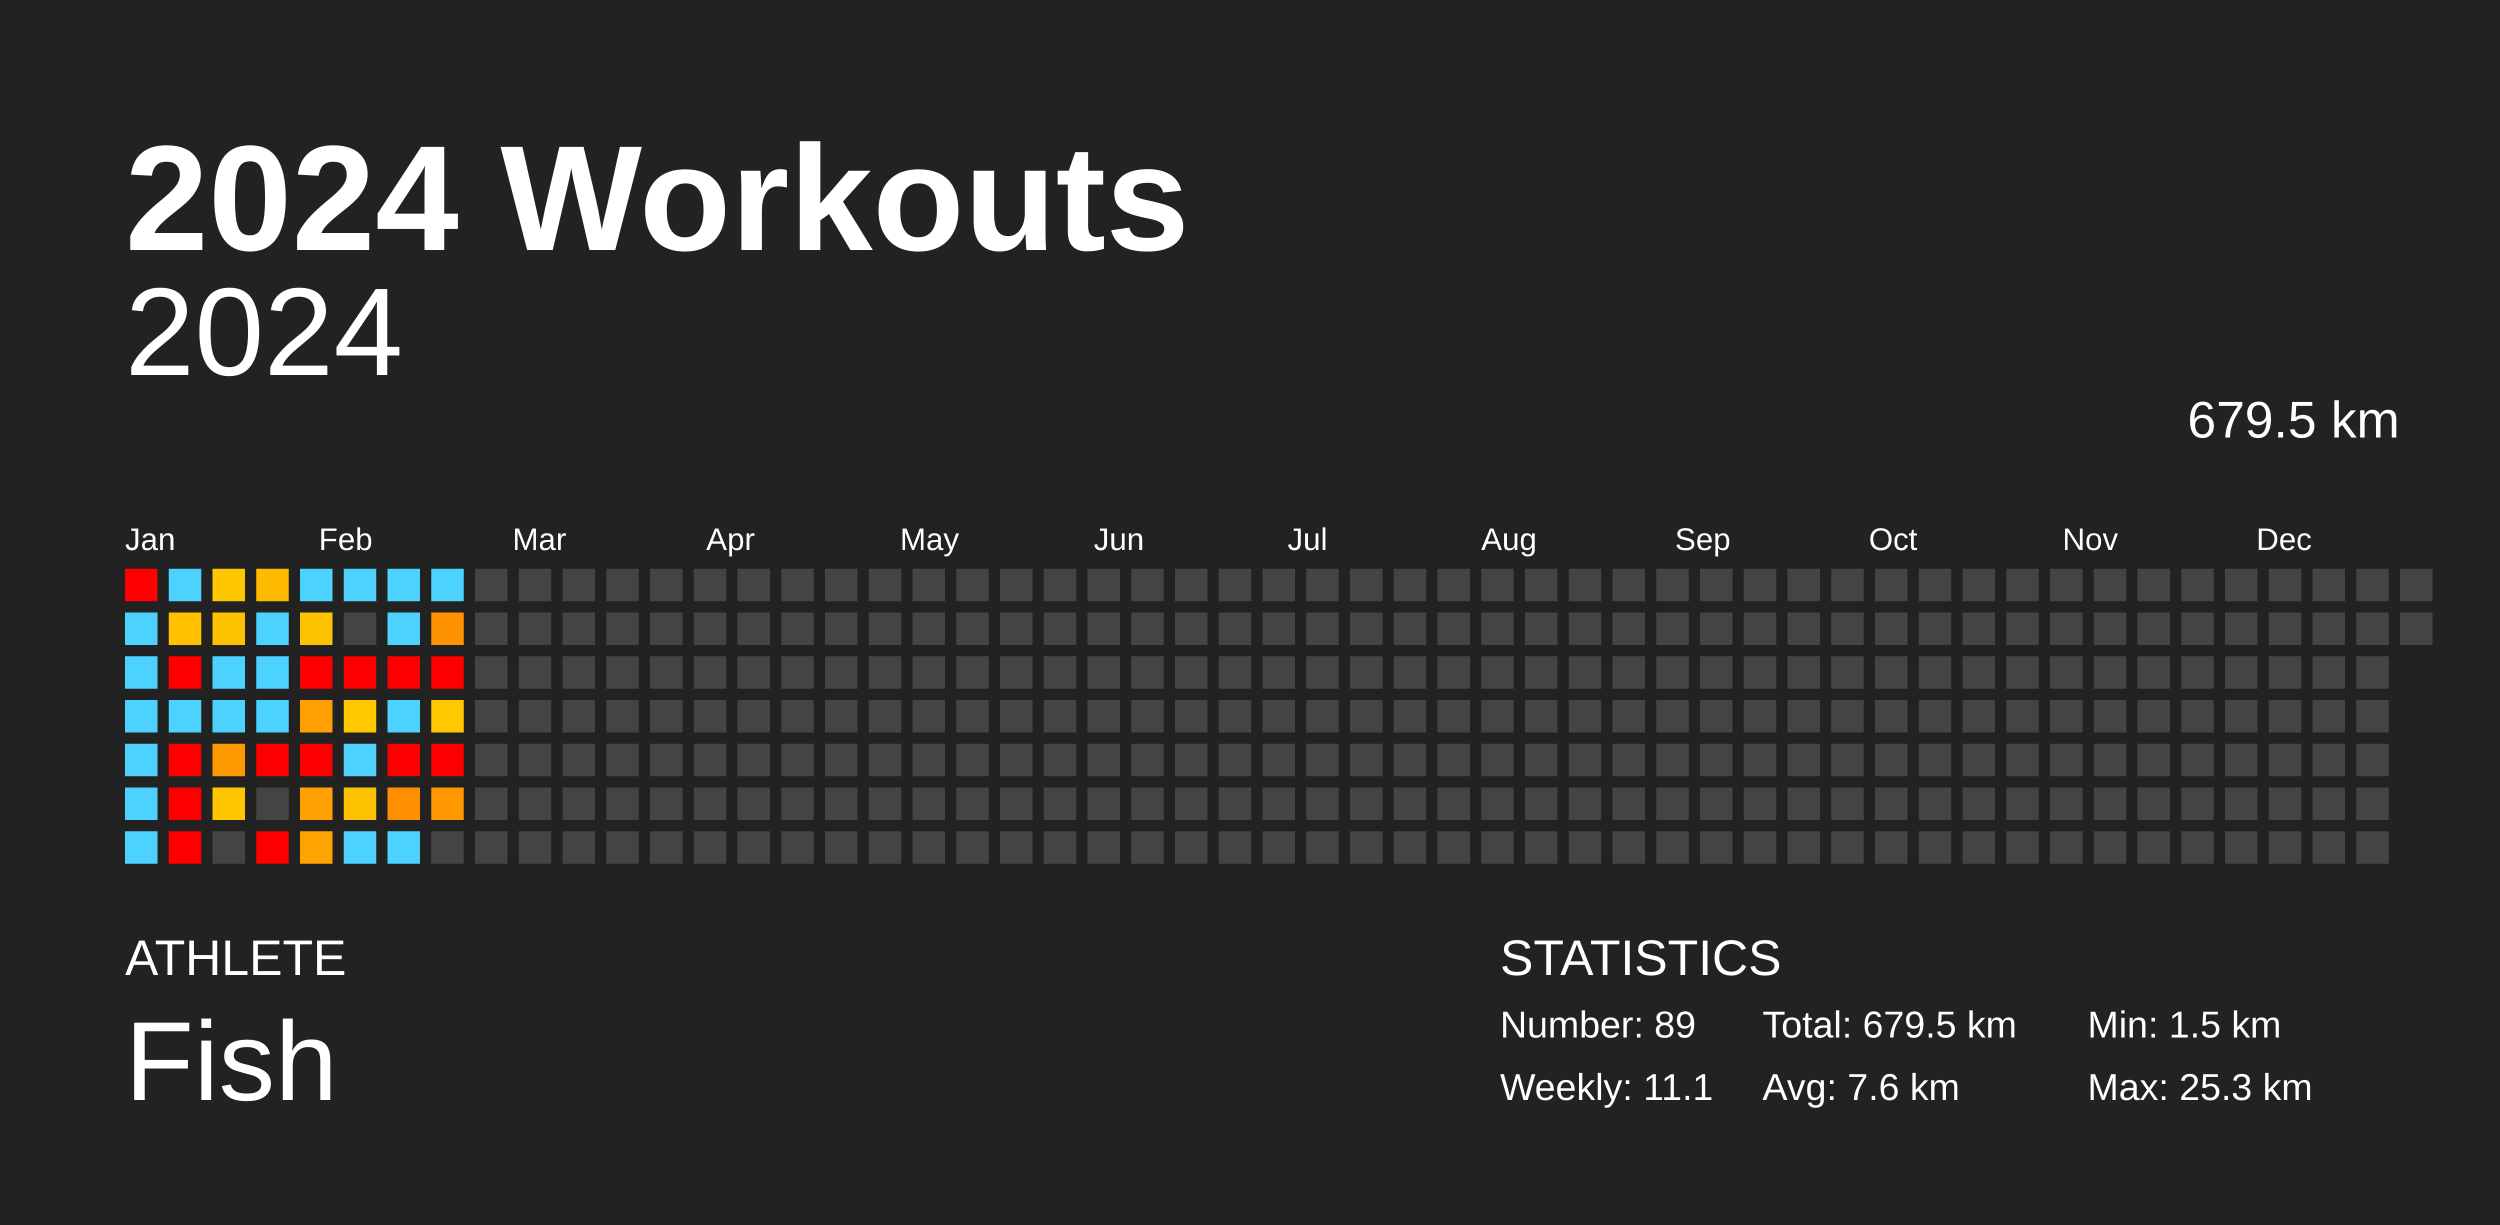
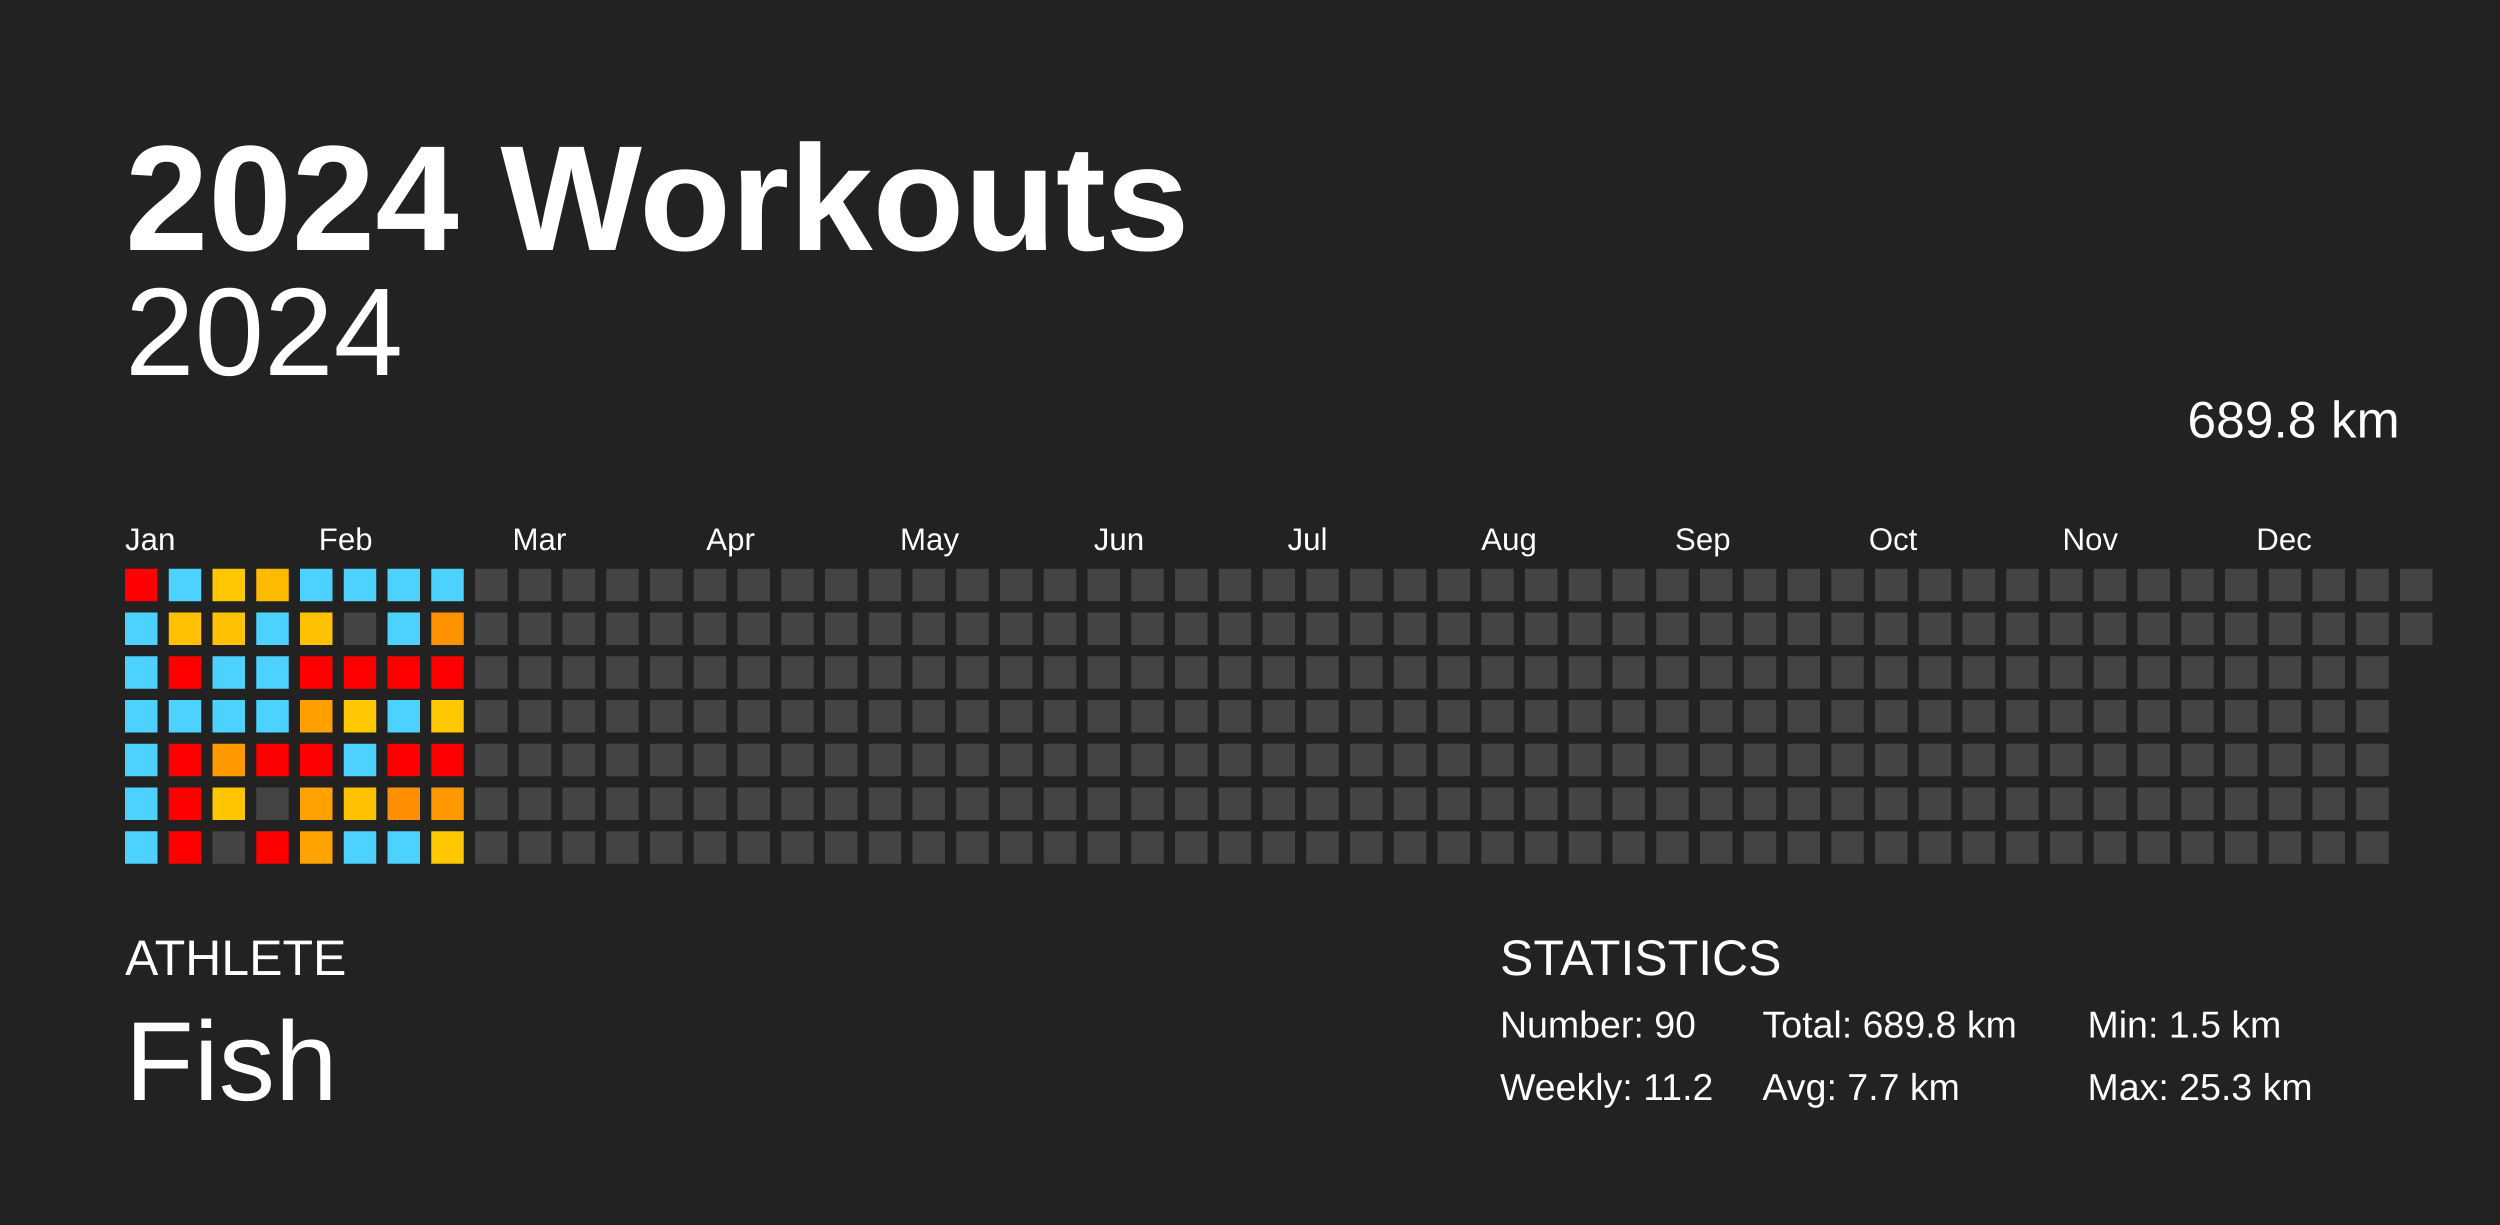
<svg xmlns="http://www.w3.org/2000/svg" baseProfile="full" height="98mm" version="1.1" viewBox="0,0,200,98" width="200mm">
  <defs />
  <rect fill="#222222" height="98" width="200" x="0" y="0" />
  <text fill="#FFFFFF" style="font-size:12px; font-family:Arial; font-weight:bold;" x="10" y="20">2024 Workouts</text>
  <text fill="#FFFFFF" style="font-size:4px; font-family:Arial" x="10" y="78">ATHLETE</text>
  <text fill="#FFFFFF" style="font-size:9px; font-family:Arial" x="10" y="88">Fish</text>
  <text fill="#FFFFFF" style="font-size:4px; font-family:Arial" x="120" y="78">STATISTICS</text>
-   <text fill="#FFFFFF" style="font-size:3px; font-family:Arial" x="120" y="83">Number: 89</text>
-   <text fill="#FFFFFF" style="font-size:3px; font-family:Arial" x="120" y="88">Weekly: 11.1</text>
-   <text fill="#FFFFFF" style="font-size:3px; font-family:Arial" x="141" y="83">Total: 679.5 km</text>
-   <text fill="#FFFFFF" style="font-size:3px; font-family:Arial" x="141" y="88">Avg: 7.6 km</text>
+   <text fill="#FFFFFF" style="font-size:3px; font-family:Arial" x="120" y="83">Number: 90</text>
+   <text fill="#FFFFFF" style="font-size:3px; font-family:Arial" x="120" y="88">Weekly: 11.2</text>
+   <text fill="#FFFFFF" style="font-size:3px; font-family:Arial" x="141" y="83">Total: 689.8 km</text>
+   <text fill="#FFFFFF" style="font-size:3px; font-family:Arial" x="141" y="88">Avg: 7.7 km</text>
  <text fill="#FFFFFF" style="font-size:3px; font-family:Arial" x="167" y="83">Min: 1.5 km</text>
  <text fill="#FFFFFF" style="font-size:3px; font-family:Arial" x="167" y="88">Max: 25.3 km</text>
  <text alignment-baseline="hanging" fill="#FFFFFF" style="font-size:10.0px; font-family:Arial;" x="10" y="30">2024</text>
-   <text alignment-baseline="hanging" fill="#FFFFFF" style="font-size:4.125px; font-family:Arial;" x="175" y="35">679.5 km</text>
+   <text alignment-baseline="hanging" fill="#FFFFFF" style="font-size:4.125px; font-family:Arial;" x="175" y="35">689.8 km</text>
  <text fill="#FFFFFF" style="font-size:2.5px; font-family:Arial" x="10.0" y="44">Jan</text>
  <text fill="#FFFFFF" style="font-size:2.5px; font-family:Arial" x="25.5" y="44">Feb</text>
  <text fill="#FFFFFF" style="font-size:2.5px; font-family:Arial" x="41.0" y="44">Mar</text>
  <text fill="#FFFFFF" style="font-size:2.5px; font-family:Arial" x="56.5" y="44">Apr</text>
  <text fill="#FFFFFF" style="font-size:2.5px; font-family:Arial" x="72.0" y="44">May</text>
  <text fill="#FFFFFF" style="font-size:2.5px; font-family:Arial" x="87.5" y="44">Jun</text>
  <text fill="#FFFFFF" style="font-size:2.5px; font-family:Arial" x="103.0" y="44">Jul</text>
  <text fill="#FFFFFF" style="font-size:2.5px; font-family:Arial" x="118.5" y="44">Aug</text>
  <text fill="#FFFFFF" style="font-size:2.5px; font-family:Arial" x="134.0" y="44">Sep</text>
  <text fill="#FFFFFF" style="font-size:2.5px; font-family:Arial" x="149.5" y="44">Oct</text>
  <text fill="#FFFFFF" style="font-size:2.5px; font-family:Arial" x="165.0" y="44">Nov</text>
  <text fill="#FFFFFF" style="font-size:2.5px; font-family:Arial" x="180.5" y="44">Dec</text>
  <rect fill="red" height="2.6" width="2.6" x="10.0" y="45.5" />
  <rect fill="#4dd2ff" height="2.6" width="2.6" x="10.0" y="49.0" />
  <rect fill="#4dd2ff" height="2.6" width="2.6" x="10.0" y="52.5" />
  <rect fill="#4dd2ff" height="2.6" width="2.6" x="10.0" y="56.0" />
  <rect fill="#4dd2ff" height="2.6" width="2.6" x="10.0" y="59.5" />
  <rect fill="#4dd2ff" height="2.6" width="2.6" x="10.0" y="63.0" />
  <rect fill="#4dd2ff" height="2.6" width="2.6" x="10.0" y="66.5" />
  <rect fill="#4dd2ff" height="2.6" width="2.6" x="13.5" y="45.5" />
  <rect fill="#ffc100" height="2.6" width="2.6" x="13.5" y="49.0" />
  <rect fill="red" height="2.6" width="2.6" x="13.5" y="52.5" />
  <rect fill="#4dd2ff" height="2.6" width="2.6" x="13.5" y="56.0" />
  <rect fill="red" height="2.6" width="2.6" x="13.5" y="59.5" />
  <rect fill="red" height="2.6" width="2.6" x="13.5" y="63.0" />
  <rect fill="red" height="2.6" width="2.6" x="13.5" y="66.5" />
  <rect fill="#ffc700" height="2.6" width="2.6" x="17.0" y="45.5" />
  <rect fill="#ffc200" height="2.6" width="2.6" x="17.0" y="49.0" />
  <rect fill="#4dd2ff" height="2.6" width="2.6" x="17.0" y="52.5" />
  <rect fill="#4dd2ff" height="2.6" width="2.6" x="17.0" y="56.0" />
  <rect fill="#ff9900" height="2.6" width="2.6" x="17.0" y="59.5" />
  <rect fill="#ffc600" height="2.6" width="2.6" x="17.0" y="63.0" />
  <rect fill="#444444" height="2.6" width="2.6" x="17.0" y="66.5" />
  <rect fill="#ffbb00" height="2.6" width="2.6" x="20.5" y="45.5" />
  <rect fill="#4dd2ff" height="2.6" width="2.6" x="20.5" y="49.0" />
  <rect fill="#4dd2ff" height="2.6" width="2.6" x="20.5" y="52.5" />
  <rect fill="#4dd2ff" height="2.6" width="2.6" x="20.5" y="56.0" />
  <rect fill="red" height="2.6" width="2.6" x="20.5" y="59.5" />
  <rect fill="#444444" height="2.6" width="2.6" x="20.5" y="63.0" />
  <rect fill="red" height="2.6" width="2.6" x="20.5" y="66.5" />
  <rect fill="#4dd2ff" height="2.6" width="2.6" x="24.0" y="45.5" />
  <rect fill="#ffc200" height="2.6" width="2.6" x="24.0" y="49.0" />
  <rect fill="red" height="2.6" width="2.6" x="24.0" y="52.5" />
  <rect fill="#ffa000" height="2.6" width="2.6" x="24.0" y="56.0" />
  <rect fill="red" height="2.6" width="2.6" x="24.0" y="59.5" />
  <rect fill="#ffa100" height="2.6" width="2.6" x="24.0" y="63.0" />
  <rect fill="#ffa300" height="2.6" width="2.6" x="24.0" y="66.5" />
  <rect fill="#4dd2ff" height="2.6" width="2.6" x="27.5" y="45.5" />
  <rect fill="#444444" height="2.6" width="2.6" x="27.5" y="49.0" />
  <rect fill="red" height="2.6" width="2.6" x="27.5" y="52.5" />
  <rect fill="#ffc800" height="2.6" width="2.6" x="27.5" y="56.0" />
  <rect fill="#4dd2ff" height="2.6" width="2.6" x="27.5" y="59.5" />
  <rect fill="#ffc200" height="2.6" width="2.6" x="27.5" y="63.0" />
  <rect fill="#4dd2ff" height="2.6" width="2.6" x="27.5" y="66.5" />
  <rect fill="#4dd2ff" height="2.6" width="2.6" x="31.0" y="45.5" />
  <rect fill="#4dd2ff" height="2.6" width="2.6" x="31.0" y="49.0" />
  <rect fill="red" height="2.6" width="2.6" x="31.0" y="52.5" />
  <rect fill="#4dd2ff" height="2.6" width="2.6" x="31.0" y="56.0" />
  <rect fill="red" height="2.6" width="2.6" x="31.0" y="59.5" />
  <rect fill="#ff8f00" height="2.6" width="2.6" x="31.0" y="63.0" />
  <rect fill="#4dd2ff" height="2.6" width="2.6" x="31.0" y="66.5" />
  <rect fill="#4dd2ff" height="2.6" width="2.6" x="34.5" y="45.5" />
  <rect fill="#ff9200" height="2.6" width="2.6" x="34.5" y="49.0" />
  <rect fill="red" height="2.6" width="2.6" x="34.5" y="52.5" />
  <rect fill="#ffc800" height="2.6" width="2.6" x="34.5" y="56.0" />
  <rect fill="red" height="2.6" width="2.6" x="34.5" y="59.5" />
  <rect fill="#ff9800" height="2.6" width="2.6" x="34.5" y="63.0" />
-   <rect fill="#444444" height="2.6" width="2.6" x="34.5" y="66.5" />
+   <rect fill="#ffc800" height="2.6" width="2.6" x="34.5" y="66.5" />
  <rect fill="#444444" height="2.6" width="2.6" x="38.0" y="45.5" />
  <rect fill="#444444" height="2.6" width="2.6" x="38.0" y="49.0" />
  <rect fill="#444444" height="2.6" width="2.6" x="38.0" y="52.5" />
  <rect fill="#444444" height="2.6" width="2.6" x="38.0" y="56.0" />
  <rect fill="#444444" height="2.6" width="2.6" x="38.0" y="59.5" />
  <rect fill="#444444" height="2.6" width="2.6" x="38.0" y="63.0" />
  <rect fill="#444444" height="2.6" width="2.6" x="38.0" y="66.5" />
  <rect fill="#444444" height="2.6" width="2.6" x="41.5" y="45.5" />
  <rect fill="#444444" height="2.6" width="2.6" x="41.5" y="49.0" />
  <rect fill="#444444" height="2.6" width="2.6" x="41.5" y="52.5" />
  <rect fill="#444444" height="2.6" width="2.6" x="41.5" y="56.0" />
  <rect fill="#444444" height="2.6" width="2.6" x="41.5" y="59.5" />
  <rect fill="#444444" height="2.6" width="2.6" x="41.5" y="63.0" />
  <rect fill="#444444" height="2.6" width="2.6" x="41.5" y="66.5" />
  <rect fill="#444444" height="2.6" width="2.6" x="45.0" y="45.5" />
  <rect fill="#444444" height="2.6" width="2.6" x="45.0" y="49.0" />
  <rect fill="#444444" height="2.6" width="2.6" x="45.0" y="52.5" />
  <rect fill="#444444" height="2.6" width="2.6" x="45.0" y="56.0" />
  <rect fill="#444444" height="2.6" width="2.6" x="45.0" y="59.5" />
  <rect fill="#444444" height="2.6" width="2.6" x="45.0" y="63.0" />
  <rect fill="#444444" height="2.6" width="2.6" x="45.0" y="66.5" />
  <rect fill="#444444" height="2.6" width="2.6" x="48.5" y="45.5" />
  <rect fill="#444444" height="2.6" width="2.6" x="48.5" y="49.0" />
  <rect fill="#444444" height="2.6" width="2.6" x="48.5" y="52.5" />
  <rect fill="#444444" height="2.6" width="2.6" x="48.5" y="56.0" />
  <rect fill="#444444" height="2.6" width="2.6" x="48.5" y="59.5" />
  <rect fill="#444444" height="2.6" width="2.6" x="48.5" y="63.0" />
  <rect fill="#444444" height="2.6" width="2.6" x="48.5" y="66.5" />
  <rect fill="#444444" height="2.6" width="2.6" x="52.0" y="45.5" />
  <rect fill="#444444" height="2.6" width="2.6" x="52.0" y="49.0" />
  <rect fill="#444444" height="2.6" width="2.6" x="52.0" y="52.5" />
  <rect fill="#444444" height="2.6" width="2.6" x="52.0" y="56.0" />
  <rect fill="#444444" height="2.6" width="2.6" x="52.0" y="59.5" />
  <rect fill="#444444" height="2.6" width="2.6" x="52.0" y="63.0" />
  <rect fill="#444444" height="2.6" width="2.6" x="52.0" y="66.5" />
  <rect fill="#444444" height="2.6" width="2.6" x="55.5" y="45.5" />
  <rect fill="#444444" height="2.6" width="2.6" x="55.5" y="49.0" />
  <rect fill="#444444" height="2.6" width="2.6" x="55.5" y="52.5" />
  <rect fill="#444444" height="2.6" width="2.6" x="55.5" y="56.0" />
  <rect fill="#444444" height="2.6" width="2.6" x="55.5" y="59.5" />
  <rect fill="#444444" height="2.6" width="2.6" x="55.5" y="63.0" />
  <rect fill="#444444" height="2.6" width="2.6" x="55.5" y="66.5" />
  <rect fill="#444444" height="2.6" width="2.6" x="59.0" y="45.5" />
  <rect fill="#444444" height="2.6" width="2.6" x="59.0" y="49.0" />
  <rect fill="#444444" height="2.6" width="2.6" x="59.0" y="52.5" />
  <rect fill="#444444" height="2.6" width="2.6" x="59.0" y="56.0" />
  <rect fill="#444444" height="2.6" width="2.6" x="59.0" y="59.5" />
  <rect fill="#444444" height="2.6" width="2.6" x="59.0" y="63.0" />
  <rect fill="#444444" height="2.6" width="2.6" x="59.0" y="66.5" />
  <rect fill="#444444" height="2.6" width="2.6" x="62.5" y="45.5" />
  <rect fill="#444444" height="2.6" width="2.6" x="62.5" y="49.0" />
  <rect fill="#444444" height="2.6" width="2.6" x="62.5" y="52.5" />
  <rect fill="#444444" height="2.6" width="2.6" x="62.5" y="56.0" />
  <rect fill="#444444" height="2.6" width="2.6" x="62.5" y="59.5" />
  <rect fill="#444444" height="2.6" width="2.6" x="62.5" y="63.0" />
  <rect fill="#444444" height="2.6" width="2.6" x="62.5" y="66.5" />
  <rect fill="#444444" height="2.6" width="2.6" x="66.0" y="45.5" />
  <rect fill="#444444" height="2.6" width="2.6" x="66.0" y="49.0" />
  <rect fill="#444444" height="2.6" width="2.6" x="66.0" y="52.5" />
  <rect fill="#444444" height="2.6" width="2.6" x="66.0" y="56.0" />
  <rect fill="#444444" height="2.6" width="2.6" x="66.0" y="59.5" />
  <rect fill="#444444" height="2.6" width="2.6" x="66.0" y="63.0" />
  <rect fill="#444444" height="2.6" width="2.6" x="66.0" y="66.5" />
  <rect fill="#444444" height="2.6" width="2.6" x="69.5" y="45.5" />
  <rect fill="#444444" height="2.6" width="2.6" x="69.5" y="49.0" />
  <rect fill="#444444" height="2.6" width="2.6" x="69.5" y="52.5" />
  <rect fill="#444444" height="2.6" width="2.6" x="69.5" y="56.0" />
  <rect fill="#444444" height="2.6" width="2.6" x="69.5" y="59.5" />
  <rect fill="#444444" height="2.6" width="2.6" x="69.5" y="63.0" />
  <rect fill="#444444" height="2.6" width="2.6" x="69.5" y="66.5" />
  <rect fill="#444444" height="2.6" width="2.6" x="73.0" y="45.5" />
  <rect fill="#444444" height="2.6" width="2.6" x="73.0" y="49.0" />
  <rect fill="#444444" height="2.6" width="2.6" x="73.0" y="52.5" />
  <rect fill="#444444" height="2.6" width="2.6" x="73.0" y="56.0" />
  <rect fill="#444444" height="2.6" width="2.6" x="73.0" y="59.5" />
  <rect fill="#444444" height="2.6" width="2.6" x="73.0" y="63.0" />
  <rect fill="#444444" height="2.6" width="2.6" x="73.0" y="66.5" />
  <rect fill="#444444" height="2.6" width="2.6" x="76.5" y="45.5" />
  <rect fill="#444444" height="2.6" width="2.6" x="76.5" y="49.0" />
  <rect fill="#444444" height="2.6" width="2.6" x="76.5" y="52.5" />
  <rect fill="#444444" height="2.6" width="2.6" x="76.5" y="56.0" />
  <rect fill="#444444" height="2.6" width="2.6" x="76.5" y="59.5" />
  <rect fill="#444444" height="2.6" width="2.6" x="76.5" y="63.0" />
  <rect fill="#444444" height="2.6" width="2.6" x="76.5" y="66.5" />
  <rect fill="#444444" height="2.6" width="2.6" x="80.0" y="45.5" />
  <rect fill="#444444" height="2.6" width="2.6" x="80.0" y="49.0" />
  <rect fill="#444444" height="2.6" width="2.6" x="80.0" y="52.5" />
  <rect fill="#444444" height="2.6" width="2.6" x="80.0" y="56.0" />
  <rect fill="#444444" height="2.6" width="2.6" x="80.0" y="59.5" />
  <rect fill="#444444" height="2.6" width="2.6" x="80.0" y="63.0" />
  <rect fill="#444444" height="2.6" width="2.6" x="80.0" y="66.5" />
  <rect fill="#444444" height="2.6" width="2.6" x="83.5" y="45.5" />
  <rect fill="#444444" height="2.6" width="2.6" x="83.5" y="49.0" />
  <rect fill="#444444" height="2.6" width="2.6" x="83.5" y="52.5" />
  <rect fill="#444444" height="2.6" width="2.6" x="83.5" y="56.0" />
  <rect fill="#444444" height="2.6" width="2.6" x="83.5" y="59.5" />
  <rect fill="#444444" height="2.6" width="2.6" x="83.5" y="63.0" />
  <rect fill="#444444" height="2.6" width="2.6" x="83.5" y="66.5" />
  <rect fill="#444444" height="2.6" width="2.6" x="87.0" y="45.5" />
  <rect fill="#444444" height="2.6" width="2.6" x="87.0" y="49.0" />
  <rect fill="#444444" height="2.6" width="2.6" x="87.0" y="52.5" />
  <rect fill="#444444" height="2.6" width="2.6" x="87.0" y="56.0" />
  <rect fill="#444444" height="2.6" width="2.6" x="87.0" y="59.5" />
  <rect fill="#444444" height="2.6" width="2.6" x="87.0" y="63.0" />
  <rect fill="#444444" height="2.6" width="2.6" x="87.0" y="66.5" />
  <rect fill="#444444" height="2.6" width="2.6" x="90.5" y="45.5" />
  <rect fill="#444444" height="2.6" width="2.6" x="90.5" y="49.0" />
  <rect fill="#444444" height="2.6" width="2.6" x="90.5" y="52.5" />
  <rect fill="#444444" height="2.6" width="2.6" x="90.5" y="56.0" />
  <rect fill="#444444" height="2.6" width="2.6" x="90.5" y="59.5" />
  <rect fill="#444444" height="2.6" width="2.6" x="90.5" y="63.0" />
  <rect fill="#444444" height="2.6" width="2.6" x="90.5" y="66.5" />
  <rect fill="#444444" height="2.6" width="2.6" x="94.0" y="45.5" />
  <rect fill="#444444" height="2.6" width="2.6" x="94.0" y="49.0" />
  <rect fill="#444444" height="2.6" width="2.6" x="94.0" y="52.5" />
  <rect fill="#444444" height="2.6" width="2.6" x="94.0" y="56.0" />
  <rect fill="#444444" height="2.6" width="2.6" x="94.0" y="59.5" />
  <rect fill="#444444" height="2.6" width="2.6" x="94.0" y="63.0" />
  <rect fill="#444444" height="2.6" width="2.6" x="94.0" y="66.5" />
  <rect fill="#444444" height="2.6" width="2.6" x="97.5" y="45.5" />
  <rect fill="#444444" height="2.6" width="2.6" x="97.5" y="49.0" />
  <rect fill="#444444" height="2.6" width="2.6" x="97.5" y="52.5" />
  <rect fill="#444444" height="2.6" width="2.6" x="97.5" y="56.0" />
  <rect fill="#444444" height="2.6" width="2.6" x="97.5" y="59.5" />
  <rect fill="#444444" height="2.6" width="2.6" x="97.5" y="63.0" />
  <rect fill="#444444" height="2.6" width="2.6" x="97.5" y="66.5" />
  <rect fill="#444444" height="2.6" width="2.6" x="101.0" y="45.5" />
  <rect fill="#444444" height="2.6" width="2.6" x="101.0" y="49.0" />
  <rect fill="#444444" height="2.6" width="2.6" x="101.0" y="52.5" />
  <rect fill="#444444" height="2.6" width="2.6" x="101.0" y="56.0" />
  <rect fill="#444444" height="2.6" width="2.6" x="101.0" y="59.5" />
  <rect fill="#444444" height="2.6" width="2.6" x="101.0" y="63.0" />
  <rect fill="#444444" height="2.6" width="2.6" x="101.0" y="66.5" />
  <rect fill="#444444" height="2.6" width="2.6" x="104.5" y="45.5" />
  <rect fill="#444444" height="2.6" width="2.6" x="104.5" y="49.0" />
  <rect fill="#444444" height="2.6" width="2.6" x="104.5" y="52.5" />
  <rect fill="#444444" height="2.6" width="2.6" x="104.5" y="56.0" />
  <rect fill="#444444" height="2.6" width="2.6" x="104.5" y="59.5" />
  <rect fill="#444444" height="2.6" width="2.6" x="104.5" y="63.0" />
  <rect fill="#444444" height="2.6" width="2.6" x="104.5" y="66.5" />
  <rect fill="#444444" height="2.6" width="2.6" x="108.0" y="45.5" />
  <rect fill="#444444" height="2.6" width="2.6" x="108.0" y="49.0" />
  <rect fill="#444444" height="2.6" width="2.6" x="108.0" y="52.5" />
  <rect fill="#444444" height="2.6" width="2.6" x="108.0" y="56.0" />
  <rect fill="#444444" height="2.6" width="2.6" x="108.0" y="59.5" />
  <rect fill="#444444" height="2.6" width="2.6" x="108.0" y="63.0" />
  <rect fill="#444444" height="2.6" width="2.6" x="108.0" y="66.5" />
  <rect fill="#444444" height="2.6" width="2.6" x="111.5" y="45.5" />
  <rect fill="#444444" height="2.6" width="2.6" x="111.5" y="49.0" />
  <rect fill="#444444" height="2.6" width="2.6" x="111.5" y="52.5" />
  <rect fill="#444444" height="2.6" width="2.6" x="111.5" y="56.0" />
  <rect fill="#444444" height="2.6" width="2.6" x="111.5" y="59.5" />
  <rect fill="#444444" height="2.6" width="2.6" x="111.5" y="63.0" />
  <rect fill="#444444" height="2.6" width="2.6" x="111.5" y="66.5" />
  <rect fill="#444444" height="2.6" width="2.6" x="115.0" y="45.5" />
  <rect fill="#444444" height="2.6" width="2.6" x="115.0" y="49.0" />
  <rect fill="#444444" height="2.6" width="2.6" x="115.0" y="52.5" />
  <rect fill="#444444" height="2.6" width="2.6" x="115.0" y="56.0" />
  <rect fill="#444444" height="2.6" width="2.6" x="115.0" y="59.5" />
  <rect fill="#444444" height="2.6" width="2.6" x="115.0" y="63.0" />
  <rect fill="#444444" height="2.6" width="2.6" x="115.0" y="66.5" />
  <rect fill="#444444" height="2.6" width="2.6" x="118.5" y="45.5" />
  <rect fill="#444444" height="2.6" width="2.6" x="118.5" y="49.0" />
  <rect fill="#444444" height="2.6" width="2.6" x="118.5" y="52.5" />
  <rect fill="#444444" height="2.6" width="2.6" x="118.5" y="56.0" />
  <rect fill="#444444" height="2.6" width="2.6" x="118.5" y="59.5" />
  <rect fill="#444444" height="2.6" width="2.6" x="118.5" y="63.0" />
  <rect fill="#444444" height="2.6" width="2.6" x="118.5" y="66.5" />
  <rect fill="#444444" height="2.6" width="2.6" x="122.0" y="45.5" />
  <rect fill="#444444" height="2.6" width="2.6" x="122.0" y="49.0" />
  <rect fill="#444444" height="2.6" width="2.6" x="122.0" y="52.5" />
  <rect fill="#444444" height="2.6" width="2.6" x="122.0" y="56.0" />
  <rect fill="#444444" height="2.6" width="2.6" x="122.0" y="59.5" />
  <rect fill="#444444" height="2.6" width="2.6" x="122.0" y="63.0" />
  <rect fill="#444444" height="2.6" width="2.6" x="122.0" y="66.5" />
  <rect fill="#444444" height="2.6" width="2.6" x="125.5" y="45.5" />
  <rect fill="#444444" height="2.6" width="2.6" x="125.5" y="49.0" />
  <rect fill="#444444" height="2.6" width="2.6" x="125.5" y="52.5" />
  <rect fill="#444444" height="2.6" width="2.6" x="125.5" y="56.0" />
  <rect fill="#444444" height="2.6" width="2.6" x="125.5" y="59.5" />
  <rect fill="#444444" height="2.6" width="2.6" x="125.5" y="63.0" />
  <rect fill="#444444" height="2.6" width="2.6" x="125.5" y="66.5" />
  <rect fill="#444444" height="2.6" width="2.6" x="129.0" y="45.5" />
  <rect fill="#444444" height="2.6" width="2.6" x="129.0" y="49.0" />
  <rect fill="#444444" height="2.6" width="2.6" x="129.0" y="52.5" />
  <rect fill="#444444" height="2.6" width="2.6" x="129.0" y="56.0" />
  <rect fill="#444444" height="2.6" width="2.6" x="129.0" y="59.5" />
  <rect fill="#444444" height="2.6" width="2.6" x="129.0" y="63.0" />
  <rect fill="#444444" height="2.6" width="2.6" x="129.0" y="66.5" />
  <rect fill="#444444" height="2.6" width="2.6" x="132.5" y="45.5" />
  <rect fill="#444444" height="2.6" width="2.6" x="132.5" y="49.0" />
  <rect fill="#444444" height="2.6" width="2.6" x="132.5" y="52.5" />
  <rect fill="#444444" height="2.6" width="2.6" x="132.5" y="56.0" />
  <rect fill="#444444" height="2.6" width="2.6" x="132.5" y="59.5" />
  <rect fill="#444444" height="2.6" width="2.6" x="132.5" y="63.0" />
  <rect fill="#444444" height="2.6" width="2.6" x="132.5" y="66.5" />
  <rect fill="#444444" height="2.6" width="2.6" x="136.0" y="45.5" />
  <rect fill="#444444" height="2.6" width="2.6" x="136.0" y="49.0" />
  <rect fill="#444444" height="2.6" width="2.6" x="136.0" y="52.5" />
  <rect fill="#444444" height="2.6" width="2.6" x="136.0" y="56.0" />
  <rect fill="#444444" height="2.6" width="2.6" x="136.0" y="59.5" />
  <rect fill="#444444" height="2.6" width="2.6" x="136.0" y="63.0" />
  <rect fill="#444444" height="2.6" width="2.6" x="136.0" y="66.5" />
  <rect fill="#444444" height="2.6" width="2.6" x="139.5" y="45.5" />
  <rect fill="#444444" height="2.6" width="2.6" x="139.5" y="49.0" />
  <rect fill="#444444" height="2.6" width="2.6" x="139.5" y="52.5" />
  <rect fill="#444444" height="2.6" width="2.6" x="139.5" y="56.0" />
  <rect fill="#444444" height="2.6" width="2.6" x="139.5" y="59.5" />
  <rect fill="#444444" height="2.6" width="2.6" x="139.5" y="63.0" />
  <rect fill="#444444" height="2.6" width="2.6" x="139.5" y="66.5" />
  <rect fill="#444444" height="2.6" width="2.6" x="143.0" y="45.5" />
  <rect fill="#444444" height="2.6" width="2.6" x="143.0" y="49.0" />
  <rect fill="#444444" height="2.6" width="2.6" x="143.0" y="52.5" />
  <rect fill="#444444" height="2.6" width="2.6" x="143.0" y="56.0" />
  <rect fill="#444444" height="2.6" width="2.6" x="143.0" y="59.5" />
  <rect fill="#444444" height="2.6" width="2.6" x="143.0" y="63.0" />
  <rect fill="#444444" height="2.6" width="2.6" x="143.0" y="66.5" />
  <rect fill="#444444" height="2.6" width="2.6" x="146.5" y="45.5" />
  <rect fill="#444444" height="2.6" width="2.6" x="146.5" y="49.0" />
  <rect fill="#444444" height="2.6" width="2.6" x="146.5" y="52.5" />
  <rect fill="#444444" height="2.6" width="2.6" x="146.5" y="56.0" />
  <rect fill="#444444" height="2.6" width="2.6" x="146.5" y="59.5" />
  <rect fill="#444444" height="2.6" width="2.6" x="146.5" y="63.0" />
  <rect fill="#444444" height="2.6" width="2.6" x="146.5" y="66.5" />
  <rect fill="#444444" height="2.6" width="2.6" x="150.0" y="45.5" />
  <rect fill="#444444" height="2.6" width="2.6" x="150.0" y="49.0" />
  <rect fill="#444444" height="2.6" width="2.6" x="150.0" y="52.5" />
  <rect fill="#444444" height="2.6" width="2.6" x="150.0" y="56.0" />
  <rect fill="#444444" height="2.6" width="2.6" x="150.0" y="59.5" />
  <rect fill="#444444" height="2.6" width="2.6" x="150.0" y="63.0" />
  <rect fill="#444444" height="2.6" width="2.6" x="150.0" y="66.5" />
  <rect fill="#444444" height="2.6" width="2.6" x="153.5" y="45.5" />
  <rect fill="#444444" height="2.6" width="2.6" x="153.5" y="49.0" />
  <rect fill="#444444" height="2.6" width="2.6" x="153.5" y="52.5" />
  <rect fill="#444444" height="2.6" width="2.6" x="153.5" y="56.0" />
  <rect fill="#444444" height="2.6" width="2.6" x="153.5" y="59.5" />
  <rect fill="#444444" height="2.6" width="2.6" x="153.5" y="63.0" />
  <rect fill="#444444" height="2.6" width="2.6" x="153.5" y="66.5" />
  <rect fill="#444444" height="2.6" width="2.6" x="157.0" y="45.5" />
  <rect fill="#444444" height="2.6" width="2.6" x="157.0" y="49.0" />
  <rect fill="#444444" height="2.6" width="2.6" x="157.0" y="52.5" />
  <rect fill="#444444" height="2.6" width="2.6" x="157.0" y="56.0" />
  <rect fill="#444444" height="2.6" width="2.6" x="157.0" y="59.5" />
  <rect fill="#444444" height="2.6" width="2.6" x="157.0" y="63.0" />
  <rect fill="#444444" height="2.6" width="2.6" x="157.0" y="66.5" />
  <rect fill="#444444" height="2.6" width="2.6" x="160.5" y="45.5" />
  <rect fill="#444444" height="2.6" width="2.6" x="160.5" y="49.0" />
  <rect fill="#444444" height="2.6" width="2.6" x="160.5" y="52.5" />
  <rect fill="#444444" height="2.6" width="2.6" x="160.5" y="56.0" />
  <rect fill="#444444" height="2.6" width="2.6" x="160.5" y="59.5" />
  <rect fill="#444444" height="2.6" width="2.6" x="160.5" y="63.0" />
  <rect fill="#444444" height="2.6" width="2.6" x="160.5" y="66.5" />
  <rect fill="#444444" height="2.6" width="2.6" x="164.0" y="45.5" />
  <rect fill="#444444" height="2.6" width="2.6" x="164.0" y="49.0" />
  <rect fill="#444444" height="2.6" width="2.6" x="164.0" y="52.5" />
  <rect fill="#444444" height="2.6" width="2.6" x="164.0" y="56.0" />
  <rect fill="#444444" height="2.6" width="2.6" x="164.0" y="59.5" />
  <rect fill="#444444" height="2.6" width="2.6" x="164.0" y="63.0" />
  <rect fill="#444444" height="2.6" width="2.6" x="164.0" y="66.5" />
  <rect fill="#444444" height="2.6" width="2.6" x="167.5" y="45.5" />
  <rect fill="#444444" height="2.6" width="2.6" x="167.5" y="49.0" />
  <rect fill="#444444" height="2.6" width="2.6" x="167.5" y="52.5" />
  <rect fill="#444444" height="2.6" width="2.6" x="167.5" y="56.0" />
  <rect fill="#444444" height="2.6" width="2.6" x="167.5" y="59.5" />
  <rect fill="#444444" height="2.6" width="2.6" x="167.5" y="63.0" />
  <rect fill="#444444" height="2.6" width="2.6" x="167.5" y="66.5" />
  <rect fill="#444444" height="2.6" width="2.6" x="171.0" y="45.5" />
  <rect fill="#444444" height="2.6" width="2.6" x="171.0" y="49.0" />
  <rect fill="#444444" height="2.6" width="2.6" x="171.0" y="52.5" />
  <rect fill="#444444" height="2.6" width="2.6" x="171.0" y="56.0" />
  <rect fill="#444444" height="2.6" width="2.6" x="171.0" y="59.5" />
  <rect fill="#444444" height="2.6" width="2.6" x="171.0" y="63.0" />
  <rect fill="#444444" height="2.6" width="2.6" x="171.0" y="66.5" />
  <rect fill="#444444" height="2.6" width="2.6" x="174.5" y="45.5" />
  <rect fill="#444444" height="2.6" width="2.6" x="174.5" y="49.0" />
  <rect fill="#444444" height="2.6" width="2.6" x="174.5" y="52.5" />
  <rect fill="#444444" height="2.6" width="2.6" x="174.5" y="56.0" />
  <rect fill="#444444" height="2.6" width="2.6" x="174.5" y="59.5" />
  <rect fill="#444444" height="2.6" width="2.6" x="174.5" y="63.0" />
  <rect fill="#444444" height="2.6" width="2.6" x="174.5" y="66.5" />
  <rect fill="#444444" height="2.6" width="2.6" x="178.0" y="45.5" />
  <rect fill="#444444" height="2.6" width="2.6" x="178.0" y="49.0" />
  <rect fill="#444444" height="2.6" width="2.6" x="178.0" y="52.5" />
  <rect fill="#444444" height="2.6" width="2.6" x="178.0" y="56.0" />
  <rect fill="#444444" height="2.6" width="2.6" x="178.0" y="59.5" />
  <rect fill="#444444" height="2.6" width="2.6" x="178.0" y="63.0" />
  <rect fill="#444444" height="2.6" width="2.6" x="178.0" y="66.5" />
  <rect fill="#444444" height="2.6" width="2.6" x="181.5" y="45.5" />
  <rect fill="#444444" height="2.6" width="2.6" x="181.5" y="49.0" />
  <rect fill="#444444" height="2.6" width="2.6" x="181.5" y="52.5" />
  <rect fill="#444444" height="2.6" width="2.6" x="181.5" y="56.0" />
  <rect fill="#444444" height="2.6" width="2.6" x="181.5" y="59.5" />
  <rect fill="#444444" height="2.6" width="2.6" x="181.5" y="63.0" />
  <rect fill="#444444" height="2.6" width="2.6" x="181.5" y="66.5" />
  <rect fill="#444444" height="2.6" width="2.6" x="185.0" y="45.5" />
  <rect fill="#444444" height="2.6" width="2.6" x="185.0" y="49.0" />
  <rect fill="#444444" height="2.6" width="2.6" x="185.0" y="52.5" />
  <rect fill="#444444" height="2.6" width="2.6" x="185.0" y="56.0" />
  <rect fill="#444444" height="2.6" width="2.6" x="185.0" y="59.5" />
  <rect fill="#444444" height="2.6" width="2.6" x="185.0" y="63.0" />
  <rect fill="#444444" height="2.6" width="2.6" x="185.0" y="66.5" />
  <rect fill="#444444" height="2.6" width="2.6" x="188.5" y="45.5" />
  <rect fill="#444444" height="2.6" width="2.6" x="188.5" y="49.0" />
  <rect fill="#444444" height="2.6" width="2.6" x="188.5" y="52.5" />
  <rect fill="#444444" height="2.6" width="2.6" x="188.5" y="56.0" />
  <rect fill="#444444" height="2.6" width="2.6" x="188.5" y="59.5" />
  <rect fill="#444444" height="2.6" width="2.6" x="188.5" y="63.0" />
  <rect fill="#444444" height="2.6" width="2.6" x="188.5" y="66.5" />
  <rect fill="#444444" height="2.6" width="2.6" x="192.0" y="45.5" />
  <rect fill="#444444" height="2.6" width="2.6" x="192.0" y="49.0" />
</svg>
